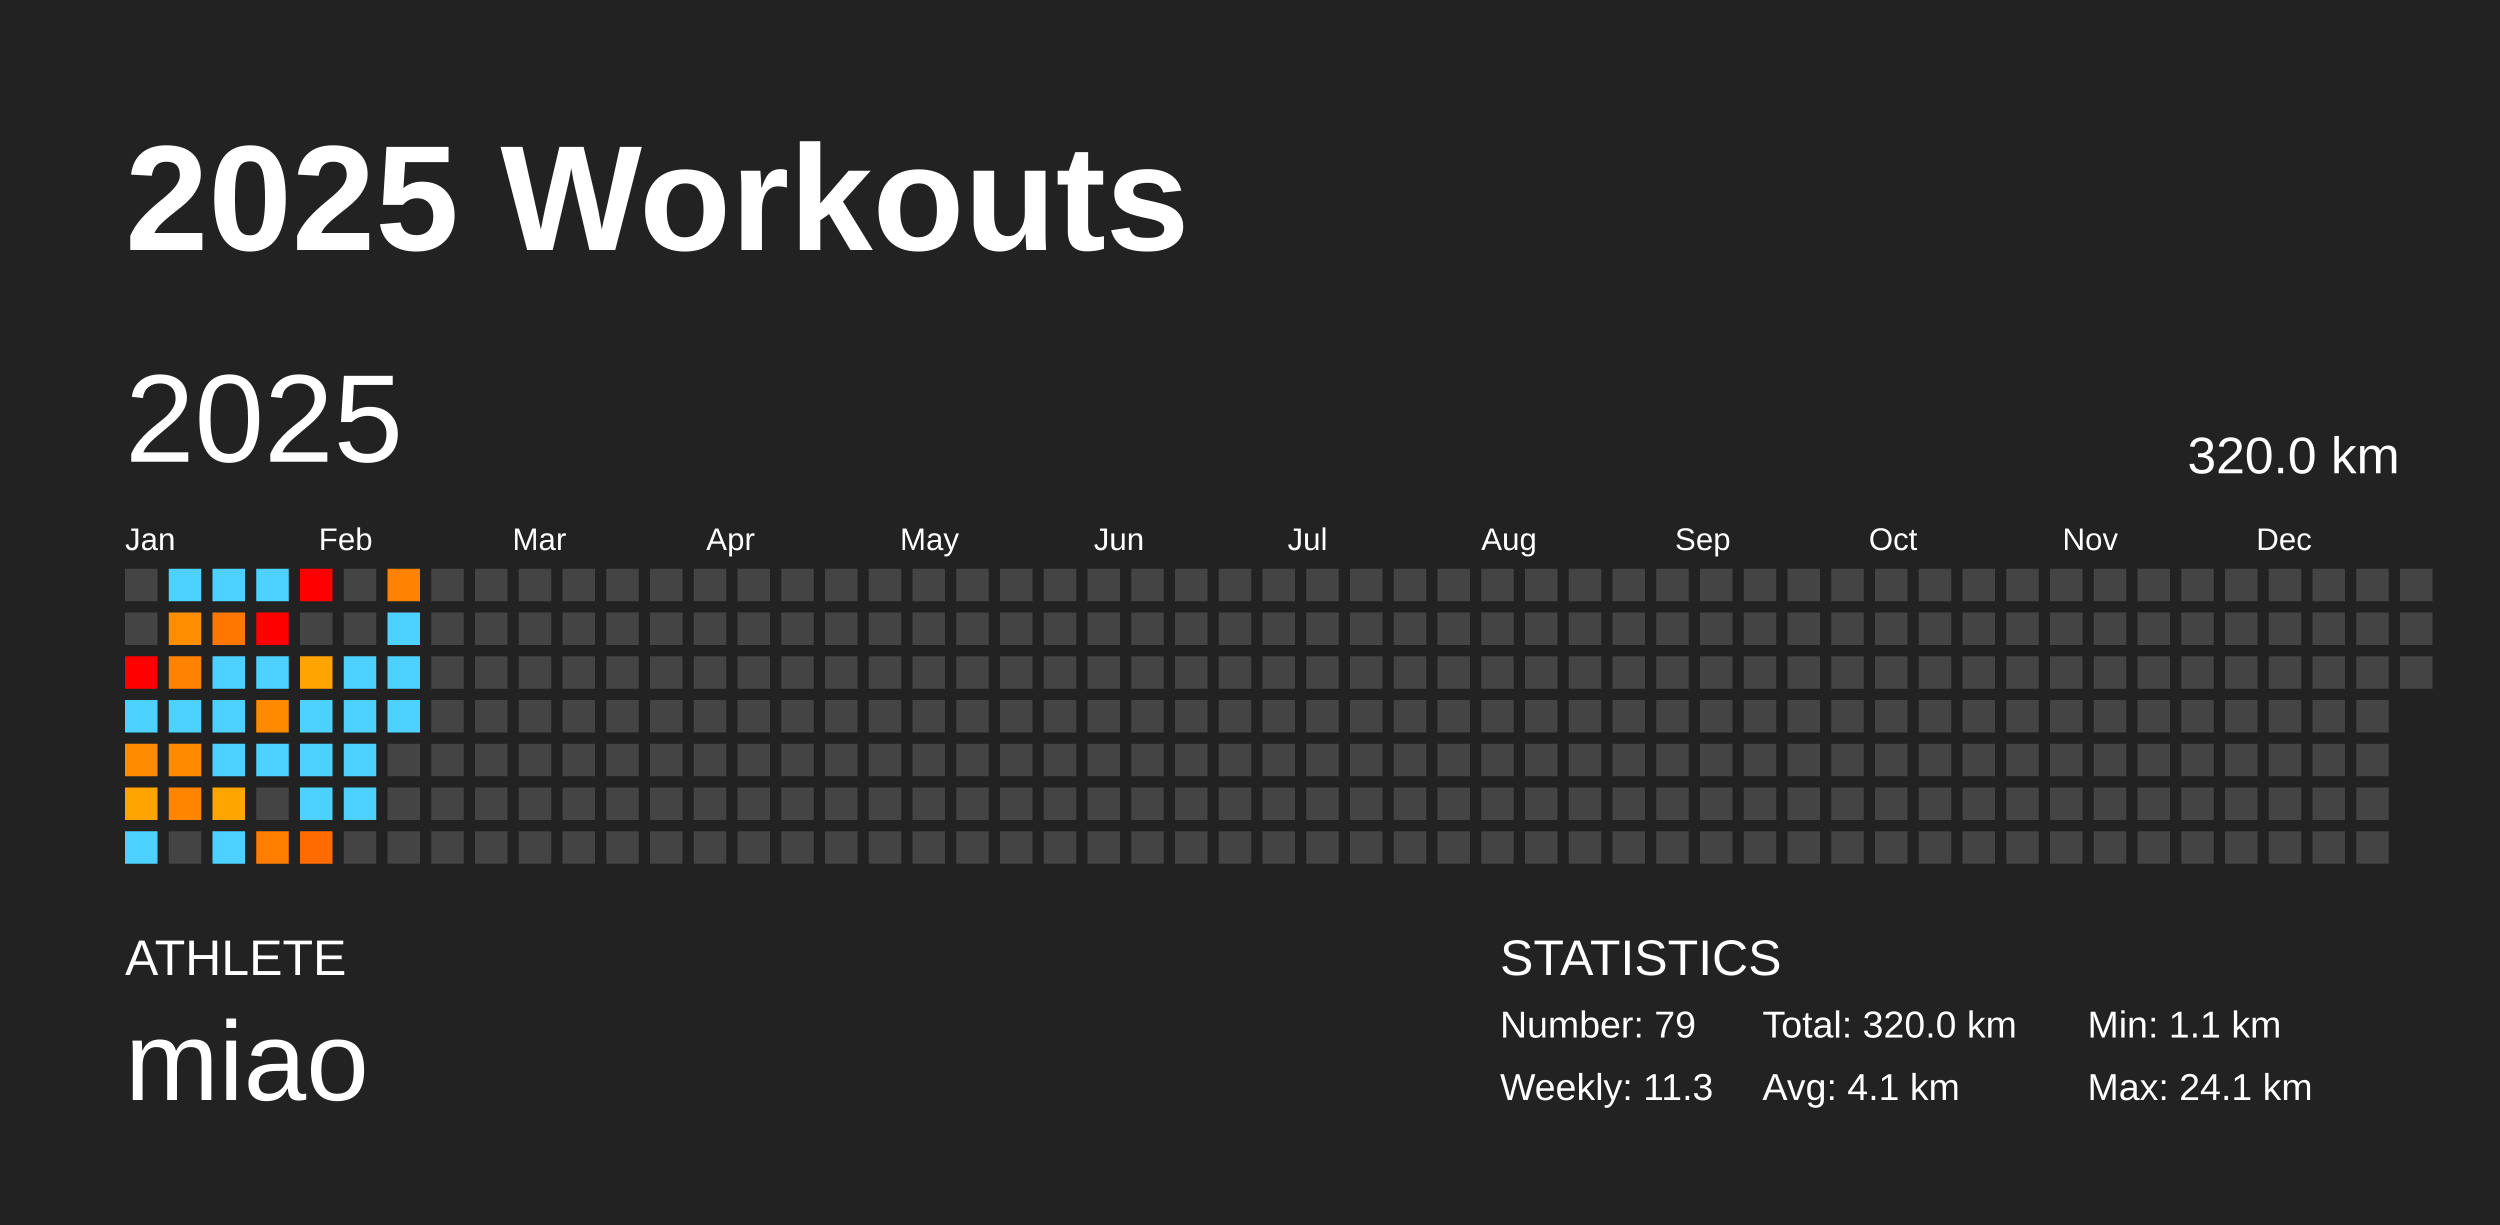
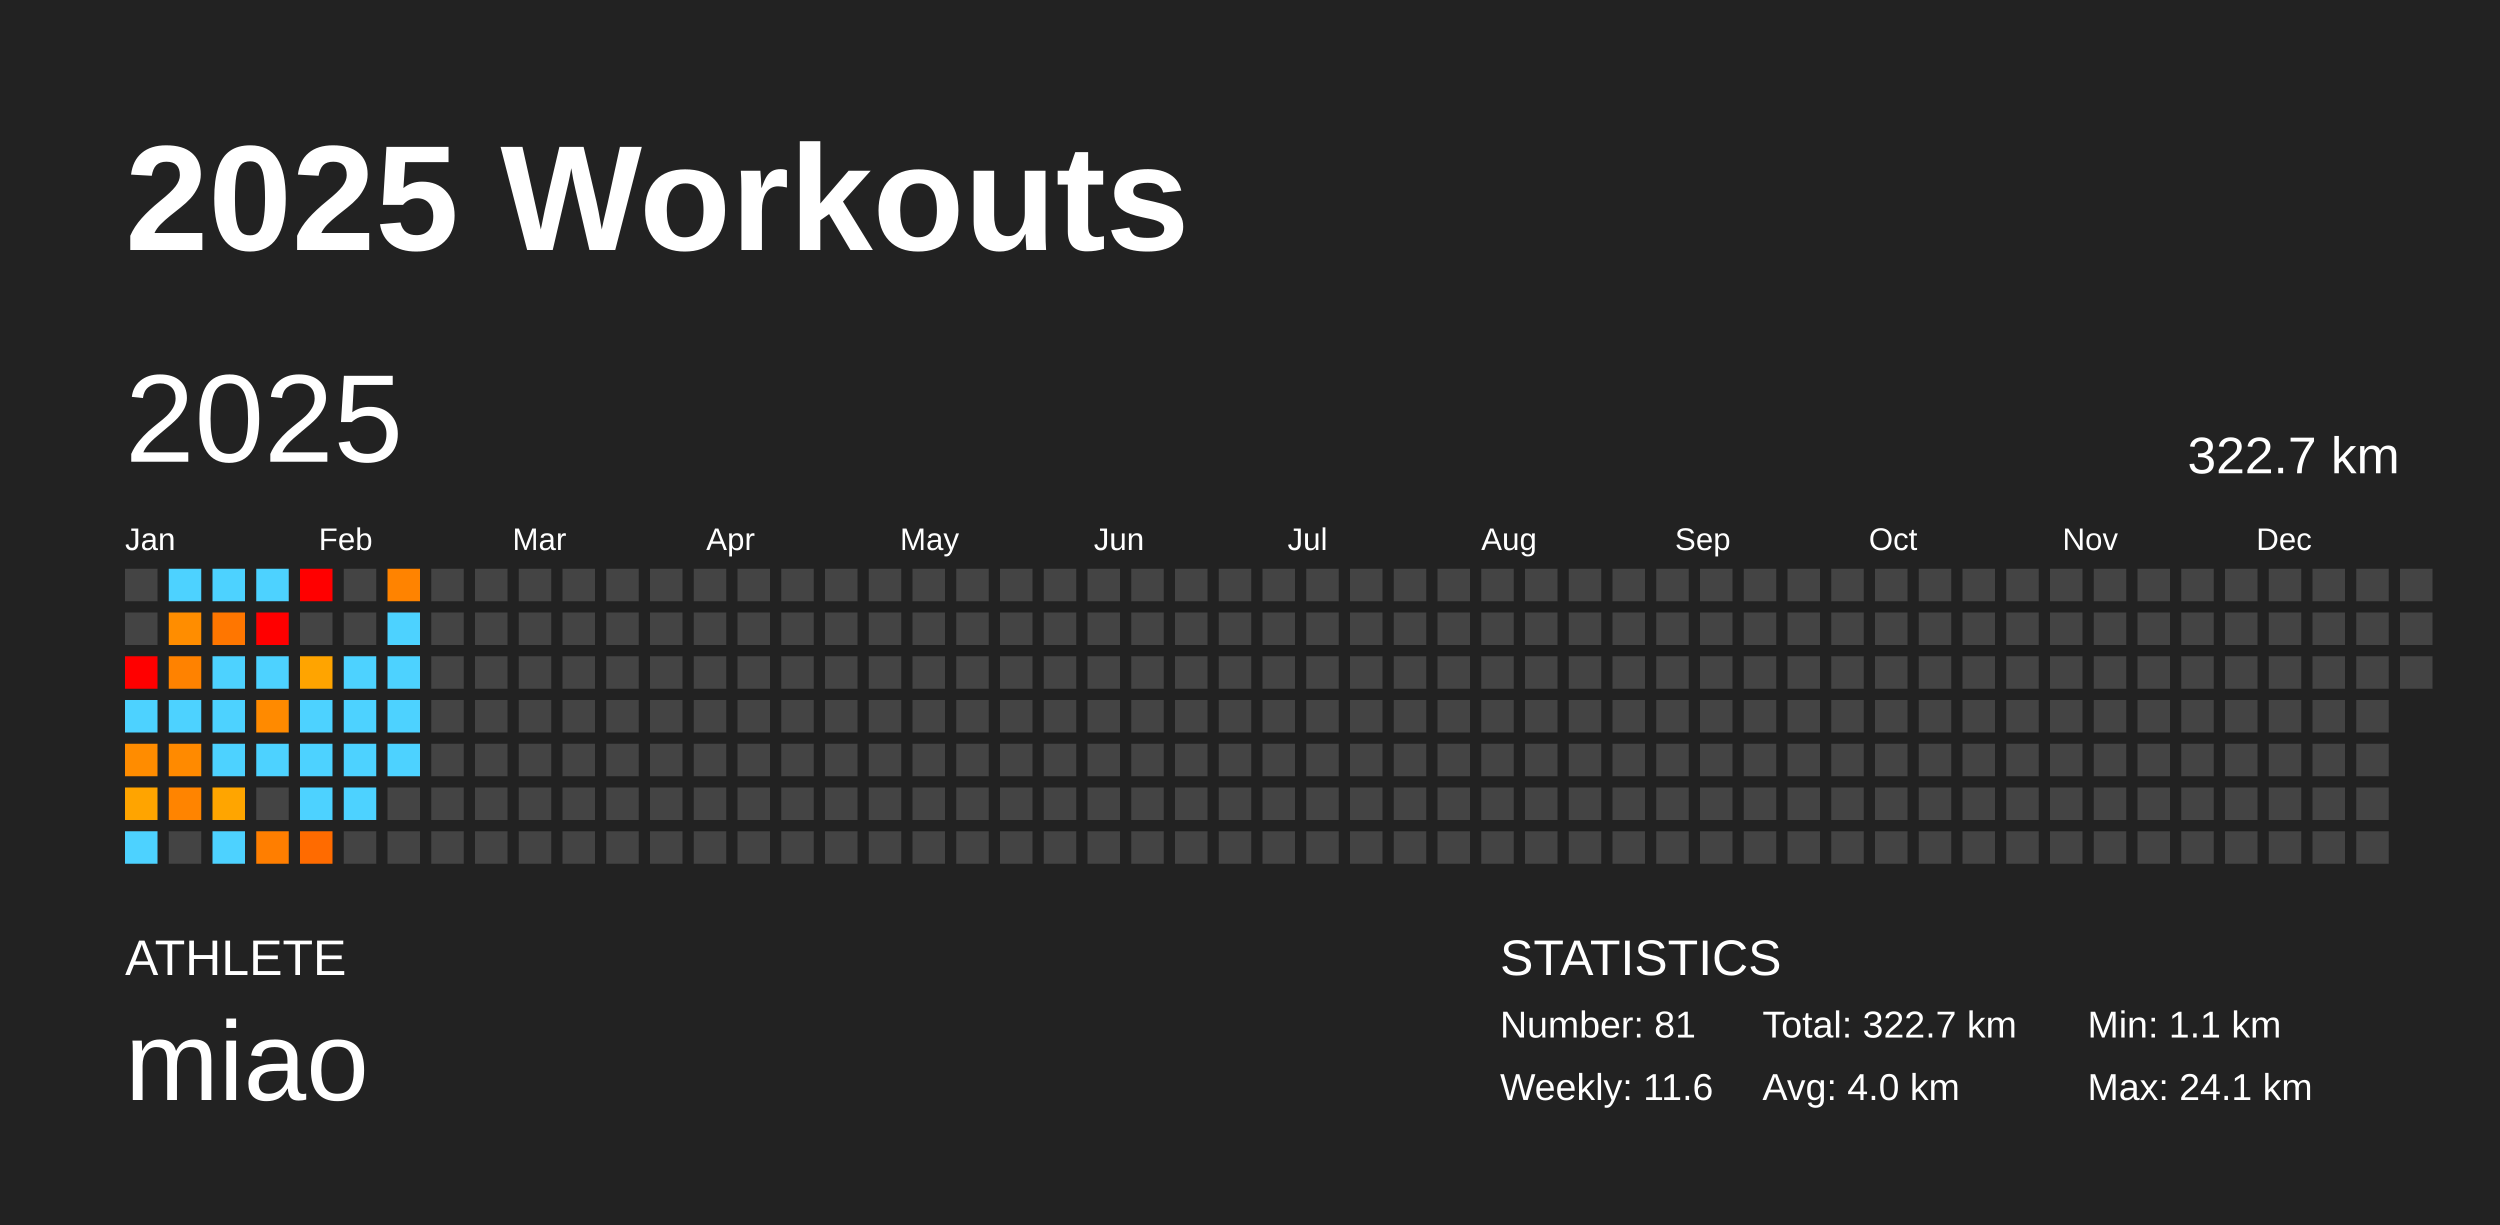
<svg xmlns="http://www.w3.org/2000/svg" baseProfile="full" height="98mm" version="1.1" viewBox="0,0,200,98" width="200mm">
  <defs />
  <rect fill="#222222" height="98" width="200" x="0" y="0" />
  <text fill="#FFFFFF" style="font-size:12px; font-family:Arial; font-weight:bold;" x="10" y="20">2025 Workouts</text>
  <text fill="#FFFFFF" style="font-size:4px; font-family:Arial" x="10" y="78">ATHLETE</text>
  <text fill="#FFFFFF" style="font-size:9px; font-family:Arial" x="10" y="88">miao</text>
  <text fill="#FFFFFF" style="font-size:4px; font-family:Arial" x="120" y="78">STATISTICS</text>
-   <text fill="#FFFFFF" style="font-size:3px; font-family:Arial" x="120" y="83">Number: 79</text>
-   <text fill="#FFFFFF" style="font-size:3px; font-family:Arial" x="120" y="88">Weekly: 11.3</text>
-   <text fill="#FFFFFF" style="font-size:3px; font-family:Arial" x="141" y="83">Total: 320.0 km</text>
-   <text fill="#FFFFFF" style="font-size:3px; font-family:Arial" x="141" y="88">Avg: 4.1 km</text>
+   <text fill="#FFFFFF" style="font-size:3px; font-family:Arial" x="120" y="83">Number: 81</text>
+   <text fill="#FFFFFF" style="font-size:3px; font-family:Arial" x="120" y="88">Weekly: 11.6</text>
+   <text fill="#FFFFFF" style="font-size:3px; font-family:Arial" x="141" y="83">Total: 322.7 km</text>
+   <text fill="#FFFFFF" style="font-size:3px; font-family:Arial" x="141" y="88">Avg: 4.0 km</text>
  <text fill="#FFFFFF" style="font-size:3px; font-family:Arial" x="167" y="83">Min: 1.1 km</text>
  <text fill="#FFFFFF" style="font-size:3px; font-family:Arial" x="167" y="88">Max: 24.1 km</text>
  <text dominant-baseline="hanging" fill="#FFFFFF" style="font-size:10.0px; font-family:Arial;" x="10" y="30">2025</text>
-   <text dominant-baseline="hanging" fill="#FFFFFF" style="font-size:4.125px; font-family:Arial;" x="175" y="35">320.0 km</text>
+   <text dominant-baseline="hanging" fill="#FFFFFF" style="font-size:4.125px; font-family:Arial;" x="175" y="35">322.7 km</text>
  <text fill="#FFFFFF" style="font-size:2.5px; font-family:Arial" x="10.0" y="44">Jan</text>
  <text fill="#FFFFFF" style="font-size:2.5px; font-family:Arial" x="25.5" y="44">Feb</text>
  <text fill="#FFFFFF" style="font-size:2.5px; font-family:Arial" x="41.0" y="44">Mar</text>
  <text fill="#FFFFFF" style="font-size:2.5px; font-family:Arial" x="56.5" y="44">Apr</text>
  <text fill="#FFFFFF" style="font-size:2.5px; font-family:Arial" x="72.0" y="44">May</text>
  <text fill="#FFFFFF" style="font-size:2.5px; font-family:Arial" x="87.5" y="44">Jun</text>
  <text fill="#FFFFFF" style="font-size:2.5px; font-family:Arial" x="103.0" y="44">Jul</text>
  <text fill="#FFFFFF" style="font-size:2.5px; font-family:Arial" x="118.5" y="44">Aug</text>
  <text fill="#FFFFFF" style="font-size:2.5px; font-family:Arial" x="134.0" y="44">Sep</text>
  <text fill="#FFFFFF" style="font-size:2.5px; font-family:Arial" x="149.5" y="44">Oct</text>
  <text fill="#FFFFFF" style="font-size:2.5px; font-family:Arial" x="165.0" y="44">Nov</text>
  <text fill="#FFFFFF" style="font-size:2.5px; font-family:Arial" x="180.5" y="44">Dec</text>
  <rect fill="#444444" height="2.6" width="2.6" x="10.0" y="45.5" />
  <rect fill="#444444" height="2.6" width="2.6" x="10.0" y="49.0" />
  <rect fill="red" height="2.6" width="2.6" x="10.0" y="52.5" />
  <rect fill="#4dd2ff" height="2.6" width="2.6" x="10.0" y="56.0" />
  <rect fill="#ff8c00" height="2.6" width="2.6" x="10.0" y="59.5" />
  <rect fill="#ffa400" height="2.6" width="2.6" x="10.0" y="63.0" />
  <rect fill="#4dd2ff" height="2.6" width="2.6" x="10.0" y="66.5" />
  <rect fill="#4dd2ff" height="2.6" width="2.6" x="13.5" y="45.5" />
  <rect fill="#ff8d00" height="2.6" width="2.6" x="13.5" y="49.0" />
  <rect fill="#ff8200" height="2.6" width="2.6" x="13.5" y="52.5" />
  <rect fill="#4dd2ff" height="2.6" width="2.6" x="13.5" y="56.0" />
  <rect fill="#ff8a00" height="2.6" width="2.6" x="13.5" y="59.5" />
  <rect fill="#ff8400" height="2.6" width="2.6" x="13.5" y="63.0" />
  <rect fill="#444444" height="2.6" width="2.6" x="13.5" y="66.5" />
  <rect fill="#4dd2ff" height="2.6" width="2.6" x="17.0" y="45.5" />
  <rect fill="#ff7600" height="2.6" width="2.6" x="17.0" y="49.0" />
  <rect fill="#4dd2ff" height="2.6" width="2.6" x="17.0" y="52.5" />
  <rect fill="#4dd2ff" height="2.6" width="2.6" x="17.0" y="56.0" />
  <rect fill="#4dd2ff" height="2.6" width="2.6" x="17.0" y="59.5" />
  <rect fill="#ffa500" height="2.6" width="2.6" x="17.0" y="63.0" />
  <rect fill="#4dd2ff" height="2.6" width="2.6" x="17.0" y="66.5" />
  <rect fill="#4dd2ff" height="2.6" width="2.6" x="20.5" y="45.5" />
  <rect fill="red" height="2.6" width="2.6" x="20.5" y="49.0" />
  <rect fill="#4dd2ff" height="2.6" width="2.6" x="20.5" y="52.5" />
  <rect fill="#ff8a00" height="2.6" width="2.6" x="20.5" y="56.0" />
  <rect fill="#4dd2ff" height="2.6" width="2.6" x="20.5" y="59.5" />
  <rect fill="#444444" height="2.6" width="2.6" x="20.5" y="63.0" />
  <rect fill="#ff7e00" height="2.6" width="2.6" x="20.5" y="66.5" />
  <rect fill="red" height="2.6" width="2.6" x="24.0" y="45.5" />
  <rect fill="#444444" height="2.6" width="2.6" x="24.0" y="49.0" />
  <rect fill="#ffa400" height="2.6" width="2.6" x="24.0" y="52.5" />
  <rect fill="#4dd2ff" height="2.6" width="2.6" x="24.0" y="56.0" />
  <rect fill="#4dd2ff" height="2.6" width="2.6" x="24.0" y="59.5" />
  <rect fill="#4dd2ff" height="2.6" width="2.6" x="24.0" y="63.0" />
  <rect fill="#ff6b00" height="2.6" width="2.6" x="24.0" y="66.5" />
  <rect fill="#444444" height="2.6" width="2.6" x="27.5" y="45.5" />
  <rect fill="#444444" height="2.6" width="2.6" x="27.5" y="49.0" />
  <rect fill="#4dd2ff" height="2.6" width="2.6" x="27.5" y="52.5" />
  <rect fill="#4dd2ff" height="2.6" width="2.6" x="27.5" y="56.0" />
  <rect fill="#4dd2ff" height="2.6" width="2.6" x="27.5" y="59.5" />
  <rect fill="#4dd2ff" height="2.6" width="2.6" x="27.5" y="63.0" />
  <rect fill="#444444" height="2.6" width="2.6" x="27.5" y="66.5" />
  <rect fill="#ff8300" height="2.6" width="2.6" x="31.0" y="45.5" />
  <rect fill="#4dd2ff" height="2.6" width="2.6" x="31.0" y="49.0" />
  <rect fill="#4dd2ff" height="2.6" width="2.6" x="31.0" y="52.5" />
  <rect fill="#4dd2ff" height="2.6" width="2.6" x="31.0" y="56.0" />
-   <rect fill="#444444" height="2.6" width="2.6" x="31.0" y="59.5" />
+   <rect fill="#4dd2ff" height="2.6" width="2.6" x="31.0" y="59.5" />
  <rect fill="#444444" height="2.6" width="2.6" x="31.0" y="63.0" />
  <rect fill="#444444" height="2.6" width="2.6" x="31.0" y="66.5" />
  <rect fill="#444444" height="2.6" width="2.6" x="34.5" y="45.5" />
  <rect fill="#444444" height="2.6" width="2.6" x="34.5" y="49.0" />
  <rect fill="#444444" height="2.6" width="2.6" x="34.5" y="52.5" />
  <rect fill="#444444" height="2.6" width="2.6" x="34.5" y="56.0" />
  <rect fill="#444444" height="2.6" width="2.6" x="34.5" y="59.5" />
  <rect fill="#444444" height="2.6" width="2.6" x="34.5" y="63.0" />
  <rect fill="#444444" height="2.6" width="2.6" x="34.5" y="66.5" />
  <rect fill="#444444" height="2.6" width="2.6" x="38.0" y="45.5" />
  <rect fill="#444444" height="2.6" width="2.6" x="38.0" y="49.0" />
  <rect fill="#444444" height="2.6" width="2.6" x="38.0" y="52.5" />
  <rect fill="#444444" height="2.6" width="2.6" x="38.0" y="56.0" />
  <rect fill="#444444" height="2.6" width="2.6" x="38.0" y="59.5" />
  <rect fill="#444444" height="2.6" width="2.6" x="38.0" y="63.0" />
  <rect fill="#444444" height="2.6" width="2.6" x="38.0" y="66.5" />
  <rect fill="#444444" height="2.6" width="2.6" x="41.5" y="45.5" />
  <rect fill="#444444" height="2.6" width="2.6" x="41.5" y="49.0" />
  <rect fill="#444444" height="2.6" width="2.6" x="41.5" y="52.5" />
  <rect fill="#444444" height="2.6" width="2.6" x="41.5" y="56.0" />
  <rect fill="#444444" height="2.6" width="2.6" x="41.5" y="59.5" />
  <rect fill="#444444" height="2.6" width="2.6" x="41.5" y="63.0" />
  <rect fill="#444444" height="2.6" width="2.6" x="41.5" y="66.5" />
  <rect fill="#444444" height="2.6" width="2.6" x="45.0" y="45.5" />
  <rect fill="#444444" height="2.6" width="2.6" x="45.0" y="49.0" />
  <rect fill="#444444" height="2.6" width="2.6" x="45.0" y="52.5" />
  <rect fill="#444444" height="2.6" width="2.6" x="45.0" y="56.0" />
  <rect fill="#444444" height="2.6" width="2.6" x="45.0" y="59.5" />
  <rect fill="#444444" height="2.6" width="2.6" x="45.0" y="63.0" />
  <rect fill="#444444" height="2.6" width="2.6" x="45.0" y="66.5" />
  <rect fill="#444444" height="2.6" width="2.6" x="48.5" y="45.5" />
  <rect fill="#444444" height="2.6" width="2.6" x="48.5" y="49.0" />
  <rect fill="#444444" height="2.6" width="2.6" x="48.5" y="52.5" />
  <rect fill="#444444" height="2.6" width="2.6" x="48.5" y="56.0" />
  <rect fill="#444444" height="2.6" width="2.6" x="48.5" y="59.5" />
  <rect fill="#444444" height="2.6" width="2.6" x="48.5" y="63.0" />
  <rect fill="#444444" height="2.6" width="2.6" x="48.5" y="66.5" />
  <rect fill="#444444" height="2.6" width="2.6" x="52.0" y="45.5" />
  <rect fill="#444444" height="2.6" width="2.6" x="52.0" y="49.0" />
  <rect fill="#444444" height="2.6" width="2.6" x="52.0" y="52.5" />
  <rect fill="#444444" height="2.6" width="2.6" x="52.0" y="56.0" />
  <rect fill="#444444" height="2.6" width="2.6" x="52.0" y="59.5" />
  <rect fill="#444444" height="2.6" width="2.6" x="52.0" y="63.0" />
  <rect fill="#444444" height="2.6" width="2.6" x="52.0" y="66.5" />
  <rect fill="#444444" height="2.6" width="2.6" x="55.5" y="45.5" />
  <rect fill="#444444" height="2.6" width="2.6" x="55.5" y="49.0" />
  <rect fill="#444444" height="2.6" width="2.6" x="55.5" y="52.5" />
  <rect fill="#444444" height="2.6" width="2.6" x="55.5" y="56.0" />
  <rect fill="#444444" height="2.6" width="2.6" x="55.5" y="59.5" />
  <rect fill="#444444" height="2.6" width="2.6" x="55.5" y="63.0" />
  <rect fill="#444444" height="2.6" width="2.6" x="55.5" y="66.5" />
  <rect fill="#444444" height="2.6" width="2.6" x="59.0" y="45.5" />
  <rect fill="#444444" height="2.6" width="2.6" x="59.0" y="49.0" />
  <rect fill="#444444" height="2.6" width="2.6" x="59.0" y="52.5" />
  <rect fill="#444444" height="2.6" width="2.6" x="59.0" y="56.0" />
  <rect fill="#444444" height="2.6" width="2.6" x="59.0" y="59.5" />
  <rect fill="#444444" height="2.6" width="2.6" x="59.0" y="63.0" />
  <rect fill="#444444" height="2.6" width="2.6" x="59.0" y="66.5" />
  <rect fill="#444444" height="2.6" width="2.6" x="62.5" y="45.5" />
  <rect fill="#444444" height="2.6" width="2.6" x="62.5" y="49.0" />
  <rect fill="#444444" height="2.6" width="2.6" x="62.5" y="52.5" />
  <rect fill="#444444" height="2.6" width="2.6" x="62.5" y="56.0" />
  <rect fill="#444444" height="2.6" width="2.6" x="62.5" y="59.5" />
  <rect fill="#444444" height="2.6" width="2.6" x="62.5" y="63.0" />
  <rect fill="#444444" height="2.6" width="2.6" x="62.5" y="66.5" />
  <rect fill="#444444" height="2.6" width="2.6" x="66.0" y="45.5" />
  <rect fill="#444444" height="2.6" width="2.6" x="66.0" y="49.0" />
  <rect fill="#444444" height="2.6" width="2.6" x="66.0" y="52.5" />
  <rect fill="#444444" height="2.6" width="2.6" x="66.0" y="56.0" />
  <rect fill="#444444" height="2.6" width="2.6" x="66.0" y="59.5" />
  <rect fill="#444444" height="2.6" width="2.6" x="66.0" y="63.0" />
  <rect fill="#444444" height="2.6" width="2.6" x="66.0" y="66.5" />
  <rect fill="#444444" height="2.6" width="2.6" x="69.5" y="45.5" />
  <rect fill="#444444" height="2.6" width="2.6" x="69.5" y="49.0" />
  <rect fill="#444444" height="2.6" width="2.6" x="69.5" y="52.5" />
  <rect fill="#444444" height="2.6" width="2.6" x="69.5" y="56.0" />
  <rect fill="#444444" height="2.6" width="2.6" x="69.5" y="59.5" />
  <rect fill="#444444" height="2.6" width="2.6" x="69.5" y="63.0" />
  <rect fill="#444444" height="2.6" width="2.6" x="69.5" y="66.5" />
  <rect fill="#444444" height="2.6" width="2.6" x="73.0" y="45.5" />
  <rect fill="#444444" height="2.6" width="2.6" x="73.0" y="49.0" />
  <rect fill="#444444" height="2.6" width="2.6" x="73.0" y="52.5" />
  <rect fill="#444444" height="2.6" width="2.6" x="73.0" y="56.0" />
  <rect fill="#444444" height="2.6" width="2.6" x="73.0" y="59.5" />
  <rect fill="#444444" height="2.6" width="2.6" x="73.0" y="63.0" />
  <rect fill="#444444" height="2.6" width="2.6" x="73.0" y="66.5" />
  <rect fill="#444444" height="2.6" width="2.6" x="76.5" y="45.5" />
  <rect fill="#444444" height="2.6" width="2.6" x="76.5" y="49.0" />
  <rect fill="#444444" height="2.6" width="2.6" x="76.5" y="52.5" />
  <rect fill="#444444" height="2.6" width="2.6" x="76.5" y="56.0" />
  <rect fill="#444444" height="2.6" width="2.6" x="76.5" y="59.5" />
  <rect fill="#444444" height="2.6" width="2.6" x="76.5" y="63.0" />
  <rect fill="#444444" height="2.6" width="2.6" x="76.5" y="66.5" />
  <rect fill="#444444" height="2.6" width="2.6" x="80.0" y="45.5" />
  <rect fill="#444444" height="2.6" width="2.6" x="80.0" y="49.0" />
  <rect fill="#444444" height="2.6" width="2.6" x="80.0" y="52.5" />
  <rect fill="#444444" height="2.6" width="2.6" x="80.0" y="56.0" />
  <rect fill="#444444" height="2.6" width="2.6" x="80.0" y="59.5" />
  <rect fill="#444444" height="2.6" width="2.6" x="80.0" y="63.0" />
  <rect fill="#444444" height="2.6" width="2.6" x="80.0" y="66.5" />
  <rect fill="#444444" height="2.6" width="2.6" x="83.5" y="45.5" />
  <rect fill="#444444" height="2.6" width="2.6" x="83.5" y="49.0" />
  <rect fill="#444444" height="2.6" width="2.6" x="83.5" y="52.5" />
  <rect fill="#444444" height="2.6" width="2.6" x="83.5" y="56.0" />
  <rect fill="#444444" height="2.6" width="2.6" x="83.5" y="59.5" />
  <rect fill="#444444" height="2.6" width="2.6" x="83.5" y="63.0" />
  <rect fill="#444444" height="2.6" width="2.6" x="83.5" y="66.5" />
  <rect fill="#444444" height="2.6" width="2.6" x="87.0" y="45.5" />
  <rect fill="#444444" height="2.6" width="2.6" x="87.0" y="49.0" />
  <rect fill="#444444" height="2.6" width="2.6" x="87.0" y="52.5" />
  <rect fill="#444444" height="2.6" width="2.6" x="87.0" y="56.0" />
  <rect fill="#444444" height="2.6" width="2.6" x="87.0" y="59.5" />
  <rect fill="#444444" height="2.6" width="2.6" x="87.0" y="63.0" />
  <rect fill="#444444" height="2.6" width="2.6" x="87.0" y="66.5" />
  <rect fill="#444444" height="2.6" width="2.6" x="90.5" y="45.5" />
  <rect fill="#444444" height="2.6" width="2.6" x="90.5" y="49.0" />
  <rect fill="#444444" height="2.6" width="2.6" x="90.5" y="52.5" />
  <rect fill="#444444" height="2.6" width="2.6" x="90.5" y="56.0" />
  <rect fill="#444444" height="2.6" width="2.6" x="90.5" y="59.5" />
  <rect fill="#444444" height="2.6" width="2.6" x="90.5" y="63.0" />
  <rect fill="#444444" height="2.6" width="2.6" x="90.5" y="66.5" />
  <rect fill="#444444" height="2.6" width="2.6" x="94.0" y="45.5" />
  <rect fill="#444444" height="2.6" width="2.6" x="94.0" y="49.0" />
  <rect fill="#444444" height="2.6" width="2.6" x="94.0" y="52.5" />
  <rect fill="#444444" height="2.6" width="2.6" x="94.0" y="56.0" />
  <rect fill="#444444" height="2.6" width="2.6" x="94.0" y="59.5" />
  <rect fill="#444444" height="2.6" width="2.6" x="94.0" y="63.0" />
  <rect fill="#444444" height="2.6" width="2.6" x="94.0" y="66.5" />
  <rect fill="#444444" height="2.6" width="2.6" x="97.5" y="45.5" />
  <rect fill="#444444" height="2.6" width="2.6" x="97.5" y="49.0" />
  <rect fill="#444444" height="2.6" width="2.6" x="97.5" y="52.5" />
  <rect fill="#444444" height="2.6" width="2.6" x="97.5" y="56.0" />
  <rect fill="#444444" height="2.6" width="2.6" x="97.5" y="59.5" />
  <rect fill="#444444" height="2.6" width="2.6" x="97.5" y="63.0" />
  <rect fill="#444444" height="2.6" width="2.6" x="97.5" y="66.5" />
  <rect fill="#444444" height="2.6" width="2.6" x="101.0" y="45.5" />
  <rect fill="#444444" height="2.6" width="2.6" x="101.0" y="49.0" />
  <rect fill="#444444" height="2.6" width="2.6" x="101.0" y="52.5" />
  <rect fill="#444444" height="2.6" width="2.6" x="101.0" y="56.0" />
  <rect fill="#444444" height="2.6" width="2.6" x="101.0" y="59.5" />
  <rect fill="#444444" height="2.6" width="2.6" x="101.0" y="63.0" />
  <rect fill="#444444" height="2.6" width="2.6" x="101.0" y="66.5" />
  <rect fill="#444444" height="2.6" width="2.6" x="104.5" y="45.5" />
  <rect fill="#444444" height="2.6" width="2.6" x="104.5" y="49.0" />
  <rect fill="#444444" height="2.6" width="2.6" x="104.5" y="52.5" />
  <rect fill="#444444" height="2.6" width="2.6" x="104.5" y="56.0" />
  <rect fill="#444444" height="2.6" width="2.6" x="104.5" y="59.5" />
  <rect fill="#444444" height="2.6" width="2.6" x="104.5" y="63.0" />
  <rect fill="#444444" height="2.6" width="2.6" x="104.5" y="66.5" />
  <rect fill="#444444" height="2.6" width="2.6" x="108.0" y="45.5" />
  <rect fill="#444444" height="2.6" width="2.6" x="108.0" y="49.0" />
  <rect fill="#444444" height="2.6" width="2.6" x="108.0" y="52.5" />
  <rect fill="#444444" height="2.6" width="2.6" x="108.0" y="56.0" />
  <rect fill="#444444" height="2.6" width="2.6" x="108.0" y="59.5" />
  <rect fill="#444444" height="2.6" width="2.6" x="108.0" y="63.0" />
  <rect fill="#444444" height="2.6" width="2.6" x="108.0" y="66.5" />
  <rect fill="#444444" height="2.6" width="2.6" x="111.5" y="45.5" />
  <rect fill="#444444" height="2.6" width="2.6" x="111.5" y="49.0" />
  <rect fill="#444444" height="2.6" width="2.6" x="111.5" y="52.5" />
  <rect fill="#444444" height="2.6" width="2.6" x="111.5" y="56.0" />
  <rect fill="#444444" height="2.6" width="2.6" x="111.5" y="59.5" />
  <rect fill="#444444" height="2.6" width="2.6" x="111.5" y="63.0" />
  <rect fill="#444444" height="2.6" width="2.6" x="111.5" y="66.5" />
  <rect fill="#444444" height="2.6" width="2.6" x="115.0" y="45.5" />
  <rect fill="#444444" height="2.6" width="2.6" x="115.0" y="49.0" />
  <rect fill="#444444" height="2.6" width="2.6" x="115.0" y="52.5" />
  <rect fill="#444444" height="2.6" width="2.6" x="115.0" y="56.0" />
  <rect fill="#444444" height="2.6" width="2.6" x="115.0" y="59.5" />
  <rect fill="#444444" height="2.6" width="2.6" x="115.0" y="63.0" />
  <rect fill="#444444" height="2.6" width="2.6" x="115.0" y="66.5" />
  <rect fill="#444444" height="2.6" width="2.6" x="118.5" y="45.5" />
  <rect fill="#444444" height="2.6" width="2.6" x="118.5" y="49.0" />
  <rect fill="#444444" height="2.6" width="2.6" x="118.5" y="52.5" />
  <rect fill="#444444" height="2.6" width="2.6" x="118.5" y="56.0" />
  <rect fill="#444444" height="2.6" width="2.6" x="118.5" y="59.5" />
  <rect fill="#444444" height="2.6" width="2.6" x="118.5" y="63.0" />
  <rect fill="#444444" height="2.6" width="2.6" x="118.5" y="66.5" />
  <rect fill="#444444" height="2.6" width="2.6" x="122.0" y="45.5" />
  <rect fill="#444444" height="2.6" width="2.6" x="122.0" y="49.0" />
  <rect fill="#444444" height="2.6" width="2.6" x="122.0" y="52.5" />
  <rect fill="#444444" height="2.6" width="2.6" x="122.0" y="56.0" />
  <rect fill="#444444" height="2.6" width="2.6" x="122.0" y="59.5" />
  <rect fill="#444444" height="2.6" width="2.6" x="122.0" y="63.0" />
  <rect fill="#444444" height="2.6" width="2.6" x="122.0" y="66.5" />
  <rect fill="#444444" height="2.6" width="2.6" x="125.5" y="45.5" />
  <rect fill="#444444" height="2.6" width="2.6" x="125.5" y="49.0" />
  <rect fill="#444444" height="2.6" width="2.6" x="125.5" y="52.5" />
  <rect fill="#444444" height="2.6" width="2.6" x="125.5" y="56.0" />
  <rect fill="#444444" height="2.6" width="2.6" x="125.5" y="59.5" />
  <rect fill="#444444" height="2.6" width="2.6" x="125.5" y="63.0" />
  <rect fill="#444444" height="2.6" width="2.6" x="125.5" y="66.5" />
  <rect fill="#444444" height="2.6" width="2.6" x="129.0" y="45.5" />
  <rect fill="#444444" height="2.6" width="2.6" x="129.0" y="49.0" />
  <rect fill="#444444" height="2.6" width="2.6" x="129.0" y="52.5" />
  <rect fill="#444444" height="2.6" width="2.6" x="129.0" y="56.0" />
  <rect fill="#444444" height="2.6" width="2.6" x="129.0" y="59.5" />
  <rect fill="#444444" height="2.6" width="2.6" x="129.0" y="63.0" />
  <rect fill="#444444" height="2.6" width="2.6" x="129.0" y="66.5" />
  <rect fill="#444444" height="2.6" width="2.6" x="132.5" y="45.5" />
  <rect fill="#444444" height="2.6" width="2.6" x="132.5" y="49.0" />
  <rect fill="#444444" height="2.6" width="2.6" x="132.5" y="52.5" />
  <rect fill="#444444" height="2.6" width="2.6" x="132.5" y="56.0" />
  <rect fill="#444444" height="2.6" width="2.6" x="132.5" y="59.5" />
  <rect fill="#444444" height="2.6" width="2.6" x="132.5" y="63.0" />
  <rect fill="#444444" height="2.6" width="2.6" x="132.5" y="66.5" />
  <rect fill="#444444" height="2.6" width="2.6" x="136.0" y="45.5" />
  <rect fill="#444444" height="2.6" width="2.6" x="136.0" y="49.0" />
  <rect fill="#444444" height="2.6" width="2.6" x="136.0" y="52.5" />
  <rect fill="#444444" height="2.6" width="2.6" x="136.0" y="56.0" />
  <rect fill="#444444" height="2.6" width="2.6" x="136.0" y="59.5" />
  <rect fill="#444444" height="2.6" width="2.6" x="136.0" y="63.0" />
  <rect fill="#444444" height="2.6" width="2.6" x="136.0" y="66.5" />
  <rect fill="#444444" height="2.6" width="2.6" x="139.5" y="45.5" />
  <rect fill="#444444" height="2.6" width="2.6" x="139.5" y="49.0" />
  <rect fill="#444444" height="2.6" width="2.6" x="139.5" y="52.5" />
  <rect fill="#444444" height="2.6" width="2.6" x="139.5" y="56.0" />
  <rect fill="#444444" height="2.6" width="2.6" x="139.5" y="59.5" />
  <rect fill="#444444" height="2.6" width="2.6" x="139.5" y="63.0" />
  <rect fill="#444444" height="2.6" width="2.6" x="139.5" y="66.5" />
  <rect fill="#444444" height="2.6" width="2.6" x="143.0" y="45.5" />
  <rect fill="#444444" height="2.6" width="2.6" x="143.0" y="49.0" />
  <rect fill="#444444" height="2.6" width="2.6" x="143.0" y="52.5" />
  <rect fill="#444444" height="2.6" width="2.6" x="143.0" y="56.0" />
  <rect fill="#444444" height="2.6" width="2.6" x="143.0" y="59.5" />
  <rect fill="#444444" height="2.6" width="2.6" x="143.0" y="63.0" />
  <rect fill="#444444" height="2.6" width="2.6" x="143.0" y="66.5" />
  <rect fill="#444444" height="2.6" width="2.6" x="146.5" y="45.5" />
  <rect fill="#444444" height="2.6" width="2.6" x="146.5" y="49.0" />
  <rect fill="#444444" height="2.6" width="2.6" x="146.5" y="52.5" />
  <rect fill="#444444" height="2.6" width="2.6" x="146.5" y="56.0" />
  <rect fill="#444444" height="2.6" width="2.6" x="146.5" y="59.5" />
  <rect fill="#444444" height="2.6" width="2.6" x="146.5" y="63.0" />
  <rect fill="#444444" height="2.6" width="2.6" x="146.5" y="66.5" />
  <rect fill="#444444" height="2.6" width="2.6" x="150.0" y="45.5" />
  <rect fill="#444444" height="2.6" width="2.6" x="150.0" y="49.0" />
  <rect fill="#444444" height="2.6" width="2.6" x="150.0" y="52.5" />
  <rect fill="#444444" height="2.6" width="2.6" x="150.0" y="56.0" />
  <rect fill="#444444" height="2.6" width="2.6" x="150.0" y="59.5" />
  <rect fill="#444444" height="2.6" width="2.6" x="150.0" y="63.0" />
  <rect fill="#444444" height="2.6" width="2.6" x="150.0" y="66.5" />
  <rect fill="#444444" height="2.6" width="2.6" x="153.5" y="45.5" />
  <rect fill="#444444" height="2.6" width="2.6" x="153.5" y="49.0" />
  <rect fill="#444444" height="2.6" width="2.6" x="153.5" y="52.5" />
  <rect fill="#444444" height="2.6" width="2.6" x="153.5" y="56.0" />
  <rect fill="#444444" height="2.6" width="2.6" x="153.5" y="59.5" />
  <rect fill="#444444" height="2.6" width="2.6" x="153.5" y="63.0" />
  <rect fill="#444444" height="2.6" width="2.6" x="153.5" y="66.5" />
  <rect fill="#444444" height="2.6" width="2.6" x="157.0" y="45.5" />
  <rect fill="#444444" height="2.6" width="2.6" x="157.0" y="49.0" />
  <rect fill="#444444" height="2.6" width="2.6" x="157.0" y="52.5" />
  <rect fill="#444444" height="2.6" width="2.6" x="157.0" y="56.0" />
  <rect fill="#444444" height="2.6" width="2.6" x="157.0" y="59.5" />
  <rect fill="#444444" height="2.6" width="2.6" x="157.0" y="63.0" />
  <rect fill="#444444" height="2.6" width="2.6" x="157.0" y="66.5" />
  <rect fill="#444444" height="2.6" width="2.6" x="160.5" y="45.5" />
  <rect fill="#444444" height="2.6" width="2.6" x="160.5" y="49.0" />
  <rect fill="#444444" height="2.6" width="2.6" x="160.5" y="52.5" />
  <rect fill="#444444" height="2.6" width="2.6" x="160.5" y="56.0" />
  <rect fill="#444444" height="2.6" width="2.6" x="160.5" y="59.5" />
  <rect fill="#444444" height="2.6" width="2.6" x="160.5" y="63.0" />
  <rect fill="#444444" height="2.6" width="2.6" x="160.5" y="66.5" />
  <rect fill="#444444" height="2.6" width="2.6" x="164.0" y="45.5" />
  <rect fill="#444444" height="2.6" width="2.6" x="164.0" y="49.0" />
  <rect fill="#444444" height="2.6" width="2.6" x="164.0" y="52.5" />
  <rect fill="#444444" height="2.6" width="2.6" x="164.0" y="56.0" />
  <rect fill="#444444" height="2.6" width="2.6" x="164.0" y="59.5" />
  <rect fill="#444444" height="2.6" width="2.6" x="164.0" y="63.0" />
  <rect fill="#444444" height="2.6" width="2.6" x="164.0" y="66.5" />
  <rect fill="#444444" height="2.6" width="2.6" x="167.5" y="45.5" />
  <rect fill="#444444" height="2.6" width="2.6" x="167.5" y="49.0" />
  <rect fill="#444444" height="2.6" width="2.6" x="167.5" y="52.5" />
  <rect fill="#444444" height="2.6" width="2.6" x="167.5" y="56.0" />
  <rect fill="#444444" height="2.6" width="2.6" x="167.5" y="59.5" />
  <rect fill="#444444" height="2.6" width="2.6" x="167.5" y="63.0" />
  <rect fill="#444444" height="2.6" width="2.6" x="167.5" y="66.5" />
  <rect fill="#444444" height="2.6" width="2.6" x="171.0" y="45.5" />
  <rect fill="#444444" height="2.6" width="2.6" x="171.0" y="49.0" />
  <rect fill="#444444" height="2.6" width="2.6" x="171.0" y="52.5" />
  <rect fill="#444444" height="2.6" width="2.6" x="171.0" y="56.0" />
  <rect fill="#444444" height="2.6" width="2.6" x="171.0" y="59.5" />
  <rect fill="#444444" height="2.6" width="2.6" x="171.0" y="63.0" />
  <rect fill="#444444" height="2.6" width="2.6" x="171.0" y="66.5" />
  <rect fill="#444444" height="2.6" width="2.6" x="174.5" y="45.5" />
  <rect fill="#444444" height="2.6" width="2.6" x="174.5" y="49.0" />
  <rect fill="#444444" height="2.6" width="2.6" x="174.5" y="52.5" />
  <rect fill="#444444" height="2.6" width="2.6" x="174.5" y="56.0" />
  <rect fill="#444444" height="2.6" width="2.6" x="174.5" y="59.5" />
  <rect fill="#444444" height="2.6" width="2.6" x="174.5" y="63.0" />
  <rect fill="#444444" height="2.6" width="2.6" x="174.5" y="66.5" />
  <rect fill="#444444" height="2.6" width="2.6" x="178.0" y="45.5" />
  <rect fill="#444444" height="2.6" width="2.6" x="178.0" y="49.0" />
  <rect fill="#444444" height="2.6" width="2.6" x="178.0" y="52.5" />
  <rect fill="#444444" height="2.6" width="2.6" x="178.0" y="56.0" />
  <rect fill="#444444" height="2.6" width="2.6" x="178.0" y="59.5" />
  <rect fill="#444444" height="2.6" width="2.6" x="178.0" y="63.0" />
  <rect fill="#444444" height="2.6" width="2.6" x="178.0" y="66.5" />
  <rect fill="#444444" height="2.6" width="2.6" x="181.5" y="45.5" />
  <rect fill="#444444" height="2.6" width="2.6" x="181.5" y="49.0" />
  <rect fill="#444444" height="2.6" width="2.6" x="181.5" y="52.5" />
  <rect fill="#444444" height="2.6" width="2.6" x="181.5" y="56.0" />
  <rect fill="#444444" height="2.6" width="2.6" x="181.5" y="59.5" />
  <rect fill="#444444" height="2.6" width="2.6" x="181.5" y="63.0" />
  <rect fill="#444444" height="2.6" width="2.6" x="181.5" y="66.5" />
  <rect fill="#444444" height="2.6" width="2.6" x="185.0" y="45.5" />
  <rect fill="#444444" height="2.6" width="2.6" x="185.0" y="49.0" />
  <rect fill="#444444" height="2.6" width="2.6" x="185.0" y="52.5" />
  <rect fill="#444444" height="2.6" width="2.6" x="185.0" y="56.0" />
  <rect fill="#444444" height="2.6" width="2.6" x="185.0" y="59.5" />
  <rect fill="#444444" height="2.6" width="2.6" x="185.0" y="63.0" />
  <rect fill="#444444" height="2.6" width="2.6" x="185.0" y="66.5" />
  <rect fill="#444444" height="2.6" width="2.6" x="188.5" y="45.5" />
  <rect fill="#444444" height="2.6" width="2.6" x="188.5" y="49.0" />
  <rect fill="#444444" height="2.6" width="2.6" x="188.5" y="52.5" />
  <rect fill="#444444" height="2.6" width="2.6" x="188.5" y="56.0" />
  <rect fill="#444444" height="2.6" width="2.6" x="188.5" y="59.5" />
  <rect fill="#444444" height="2.6" width="2.6" x="188.5" y="63.0" />
  <rect fill="#444444" height="2.6" width="2.6" x="188.5" y="66.5" />
  <rect fill="#444444" height="2.6" width="2.6" x="192.0" y="45.5" />
  <rect fill="#444444" height="2.6" width="2.6" x="192.0" y="49.0" />
  <rect fill="#444444" height="2.6" width="2.6" x="192.0" y="52.5" />
</svg>
